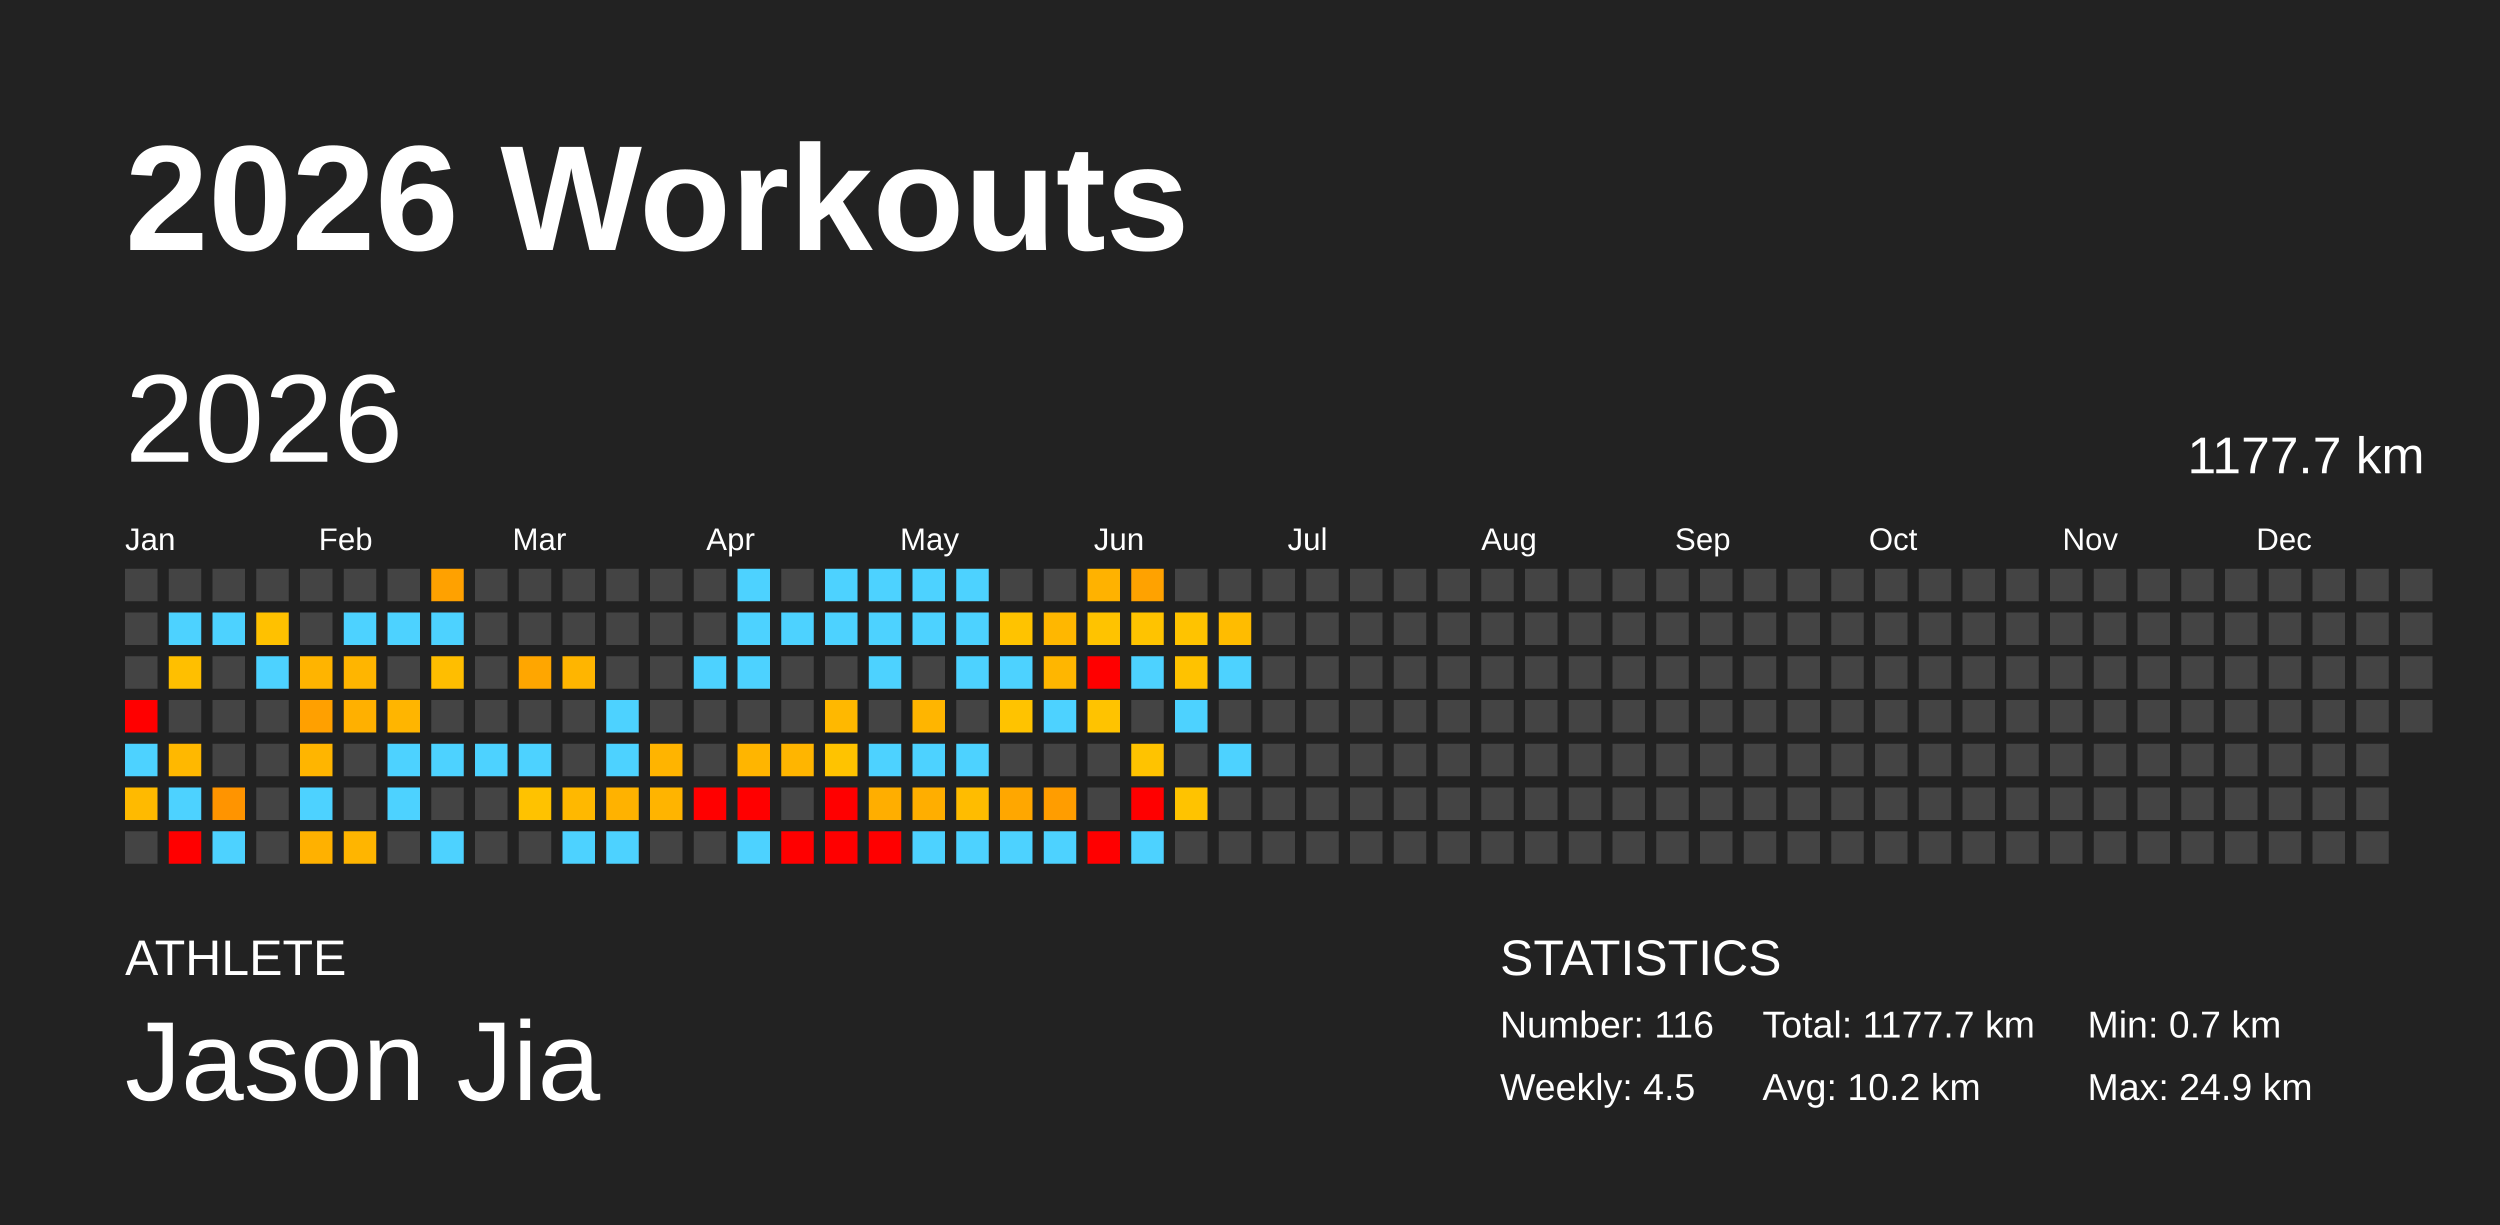
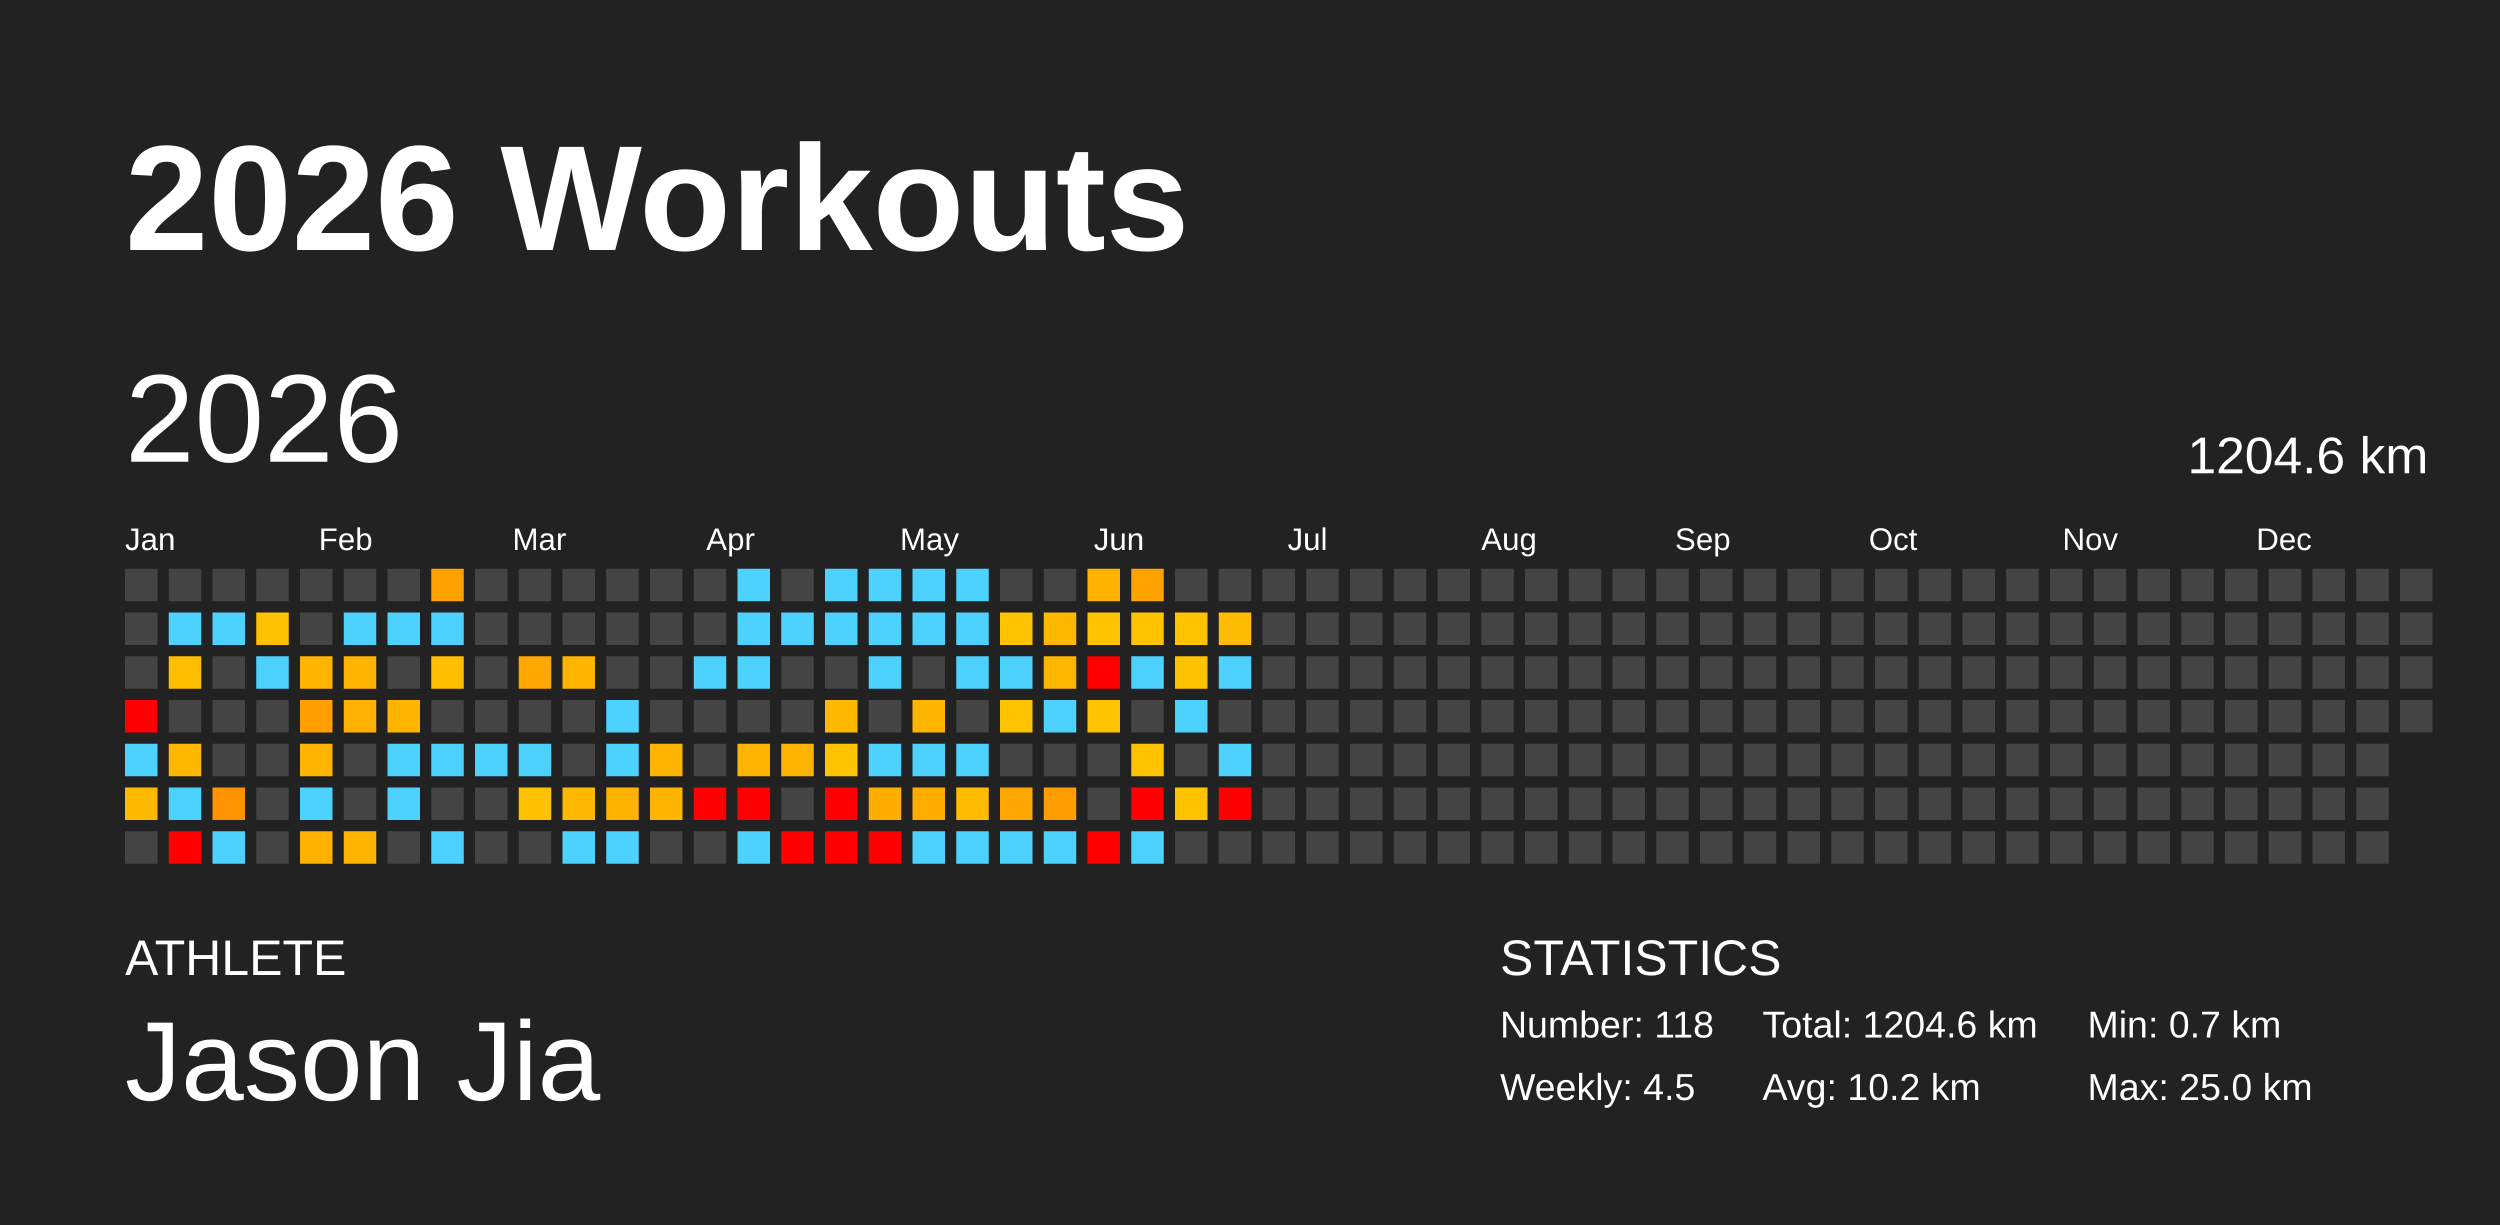
<svg xmlns="http://www.w3.org/2000/svg" baseProfile="full" height="98mm" version="1.1" viewBox="0,0,200,98" width="200mm">
  <defs />
  <rect fill="#222222" height="98" width="200" x="0" y="0" />
  <text fill="#FFFFFF" style="font-size:12px; font-family:Arial; font-weight:bold;" x="10" y="20">2026 Workouts</text>
  <text fill="#FFFFFF" style="font-size:4px; font-family:Arial" x="10" y="78">ATHLETE</text>
  <text fill="#FFFFFF" style="font-size:9px; font-family:Arial" x="10" y="88">Jason Jia</text>
  <text fill="#FFFFFF" style="font-size:4px; font-family:Arial" x="120" y="78">STATISTICS</text>
-   <text fill="#FFFFFF" style="font-size:3px; font-family:Arial" x="120" y="83">Number: 116</text>
+   <text fill="#FFFFFF" style="font-size:3px; font-family:Arial" x="120" y="83">Number: 118</text>
  <text fill="#FFFFFF" style="font-size:3px; font-family:Arial" x="120" y="88">Weekly: 4.5</text>
-   <text fill="#FFFFFF" style="font-size:3px; font-family:Arial" x="141" y="83">Total: 1177.7 km</text>
+   <text fill="#FFFFFF" style="font-size:3px; font-family:Arial" x="141" y="83">Total: 1204.6 km</text>
  <text fill="#FFFFFF" style="font-size:3px; font-family:Arial" x="141" y="88">Avg: 10.2 km</text>
  <text fill="#FFFFFF" style="font-size:3px; font-family:Arial" x="167" y="83">Min: 0.7 km</text>
-   <text fill="#FFFFFF" style="font-size:3px; font-family:Arial" x="167" y="88">Max: 24.9 km</text>
+   <text fill="#FFFFFF" style="font-size:3px; font-family:Arial" x="167" y="88">Max: 25.0 km</text>
  <text dominant-baseline="hanging" fill="#FFFFFF" style="font-size:10.0px; font-family:Arial;" x="10" y="30">2026</text>
-   <text dominant-baseline="hanging" fill="#FFFFFF" style="font-size:4.125px; font-family:Arial;" x="175" y="35">1177.7 km</text>
+   <text dominant-baseline="hanging" fill="#FFFFFF" style="font-size:4.125px; font-family:Arial;" x="175" y="35">1204.6 km</text>
  <text fill="#FFFFFF" style="font-size:2.5px; font-family:Arial" x="10.0" y="44">Jan</text>
  <text fill="#FFFFFF" style="font-size:2.5px; font-family:Arial" x="25.5" y="44">Feb</text>
  <text fill="#FFFFFF" style="font-size:2.5px; font-family:Arial" x="41.0" y="44">Mar</text>
  <text fill="#FFFFFF" style="font-size:2.5px; font-family:Arial" x="56.5" y="44">Apr</text>
  <text fill="#FFFFFF" style="font-size:2.5px; font-family:Arial" x="72.0" y="44">May</text>
  <text fill="#FFFFFF" style="font-size:2.5px; font-family:Arial" x="87.5" y="44">Jun</text>
  <text fill="#FFFFFF" style="font-size:2.5px; font-family:Arial" x="103.0" y="44">Jul</text>
  <text fill="#FFFFFF" style="font-size:2.5px; font-family:Arial" x="118.5" y="44">Aug</text>
  <text fill="#FFFFFF" style="font-size:2.5px; font-family:Arial" x="134.0" y="44">Sep</text>
  <text fill="#FFFFFF" style="font-size:2.5px; font-family:Arial" x="149.5" y="44">Oct</text>
  <text fill="#FFFFFF" style="font-size:2.5px; font-family:Arial" x="165.0" y="44">Nov</text>
  <text fill="#FFFFFF" style="font-size:2.5px; font-family:Arial" x="180.5" y="44">Dec</text>
  <rect fill="#444444" height="2.6" width="2.6" x="10.0" y="45.5" />
  <rect fill="#444444" height="2.6" width="2.6" x="10.0" y="49.0" />
  <rect fill="#444444" height="2.6" width="2.6" x="10.0" y="52.5" />
  <rect fill="red" height="2.6" width="2.6" x="10.0" y="56.0" />
  <rect fill="#4dd2ff" height="2.6" width="2.6" x="10.0" y="59.5" />
  <rect fill="#ffba00" height="2.6" width="2.6" x="10.0" y="63.0" />
  <rect fill="#444444" height="2.6" width="2.6" x="10.0" y="66.5" />
  <rect fill="#444444" height="2.6" width="2.6" x="13.5" y="45.5" />
  <rect fill="#4dd2ff" height="2.6" width="2.6" x="13.5" y="49.0" />
  <rect fill="#ffbf00" height="2.6" width="2.6" x="13.5" y="52.5" />
  <rect fill="#444444" height="2.6" width="2.6" x="13.5" y="56.0" />
  <rect fill="#ffb800" height="2.6" width="2.6" x="13.5" y="59.5" />
  <rect fill="#4dd2ff" height="2.6" width="2.6" x="13.5" y="63.0" />
  <rect fill="red" height="2.6" width="2.6" x="13.5" y="66.5" />
  <rect fill="#444444" height="2.6" width="2.6" x="17.0" y="45.5" />
  <rect fill="#4dd2ff" height="2.6" width="2.6" x="17.0" y="49.0" />
  <rect fill="#444444" height="2.6" width="2.6" x="17.0" y="52.5" />
  <rect fill="#444444" height="2.6" width="2.6" x="17.0" y="56.0" />
  <rect fill="#444444" height="2.6" width="2.6" x="17.0" y="59.5" />
  <rect fill="#ff9400" height="2.6" width="2.6" x="17.0" y="63.0" />
  <rect fill="#4dd2ff" height="2.6" width="2.6" x="17.0" y="66.5" />
  <rect fill="#444444" height="2.6" width="2.6" x="20.5" y="45.5" />
  <rect fill="#ffc100" height="2.6" width="2.6" x="20.5" y="49.0" />
  <rect fill="#4dd2ff" height="2.6" width="2.6" x="20.5" y="52.5" />
  <rect fill="#444444" height="2.6" width="2.6" x="20.5" y="56.0" />
  <rect fill="#444444" height="2.6" width="2.6" x="20.5" y="59.5" />
  <rect fill="#444444" height="2.6" width="2.6" x="20.5" y="63.0" />
  <rect fill="#444444" height="2.6" width="2.6" x="20.5" y="66.5" />
  <rect fill="#444444" height="2.6" width="2.6" x="24.0" y="45.5" />
  <rect fill="#444444" height="2.6" width="2.6" x="24.0" y="49.0" />
  <rect fill="#ffb400" height="2.6" width="2.6" x="24.0" y="52.5" />
  <rect fill="#ffa000" height="2.6" width="2.6" x="24.0" y="56.0" />
  <rect fill="#ffb500" height="2.6" width="2.6" x="24.0" y="59.5" />
  <rect fill="#4dd2ff" height="2.6" width="2.6" x="24.0" y="63.0" />
  <rect fill="#ffb100" height="2.6" width="2.6" x="24.0" y="66.5" />
  <rect fill="#444444" height="2.6" width="2.6" x="27.5" y="45.5" />
  <rect fill="#4dd2ff" height="2.6" width="2.6" x="27.5" y="49.0" />
  <rect fill="#ffb500" height="2.6" width="2.6" x="27.5" y="52.5" />
  <rect fill="#ffb000" height="2.6" width="2.6" x="27.5" y="56.0" />
  <rect fill="#444444" height="2.6" width="2.6" x="27.5" y="59.5" />
  <rect fill="#444444" height="2.6" width="2.6" x="27.5" y="63.0" />
  <rect fill="#ffb500" height="2.6" width="2.6" x="27.5" y="66.5" />
  <rect fill="#444444" height="2.6" width="2.6" x="31.0" y="45.5" />
  <rect fill="#4dd2ff" height="2.6" width="2.6" x="31.0" y="49.0" />
  <rect fill="#444444" height="2.6" width="2.6" x="31.0" y="52.5" />
  <rect fill="#ffb500" height="2.6" width="2.6" x="31.0" y="56.0" />
  <rect fill="#4dd2ff" height="2.6" width="2.6" x="31.0" y="59.5" />
  <rect fill="#4dd2ff" height="2.6" width="2.6" x="31.0" y="63.0" />
  <rect fill="#444444" height="2.6" width="2.6" x="31.0" y="66.5" />
  <rect fill="#ffa100" height="2.6" width="2.6" x="34.5" y="45.5" />
  <rect fill="#4dd2ff" height="2.6" width="2.6" x="34.5" y="49.0" />
  <rect fill="#ffbe00" height="2.6" width="2.6" x="34.5" y="52.5" />
  <rect fill="#444444" height="2.6" width="2.6" x="34.5" y="56.0" />
  <rect fill="#4dd2ff" height="2.6" width="2.6" x="34.5" y="59.5" />
  <rect fill="#444444" height="2.6" width="2.6" x="34.5" y="63.0" />
  <rect fill="#4dd2ff" height="2.6" width="2.6" x="34.5" y="66.5" />
  <rect fill="#444444" height="2.6" width="2.6" x="38.0" y="45.5" />
  <rect fill="#444444" height="2.6" width="2.6" x="38.0" y="49.0" />
  <rect fill="#444444" height="2.6" width="2.6" x="38.0" y="52.5" />
  <rect fill="#444444" height="2.6" width="2.6" x="38.0" y="56.0" />
  <rect fill="#4dd2ff" height="2.6" width="2.6" x="38.0" y="59.5" />
  <rect fill="#444444" height="2.6" width="2.6" x="38.0" y="63.0" />
  <rect fill="#444444" height="2.6" width="2.6" x="38.0" y="66.5" />
  <rect fill="#444444" height="2.6" width="2.6" x="41.5" y="45.5" />
  <rect fill="#444444" height="2.6" width="2.6" x="41.5" y="49.0" />
  <rect fill="#ffa600" height="2.6" width="2.6" x="41.5" y="52.5" />
  <rect fill="#444444" height="2.6" width="2.6" x="41.5" y="56.0" />
  <rect fill="#4dd2ff" height="2.6" width="2.6" x="41.5" y="59.5" />
  <rect fill="#ffc200" height="2.6" width="2.6" x="41.5" y="63.0" />
  <rect fill="#444444" height="2.6" width="2.6" x="41.5" y="66.5" />
  <rect fill="#444444" height="2.6" width="2.6" x="45.0" y="45.5" />
  <rect fill="#444444" height="2.6" width="2.6" x="45.0" y="49.0" />
  <rect fill="#ffb500" height="2.6" width="2.6" x="45.0" y="52.5" />
  <rect fill="#444444" height="2.6" width="2.6" x="45.0" y="56.0" />
  <rect fill="#444444" height="2.6" width="2.6" x="45.0" y="59.5" />
  <rect fill="#ffb800" height="2.6" width="2.6" x="45.0" y="63.0" />
  <rect fill="#4dd2ff" height="2.6" width="2.6" x="45.0" y="66.5" />
  <rect fill="#444444" height="2.6" width="2.6" x="48.5" y="45.5" />
  <rect fill="#444444" height="2.6" width="2.6" x="48.5" y="49.0" />
  <rect fill="#444444" height="2.6" width="2.6" x="48.5" y="52.5" />
  <rect fill="#4dd2ff" height="2.6" width="2.6" x="48.5" y="56.0" />
  <rect fill="#4dd2ff" height="2.6" width="2.6" x="48.5" y="59.5" />
  <rect fill="#ffb200" height="2.6" width="2.6" x="48.5" y="63.0" />
  <rect fill="#4dd2ff" height="2.6" width="2.6" x="48.5" y="66.5" />
  <rect fill="#444444" height="2.6" width="2.6" x="52.0" y="45.5" />
  <rect fill="#444444" height="2.6" width="2.6" x="52.0" y="49.0" />
  <rect fill="#444444" height="2.6" width="2.6" x="52.0" y="52.5" />
  <rect fill="#444444" height="2.6" width="2.6" x="52.0" y="56.0" />
  <rect fill="#ffb400" height="2.6" width="2.6" x="52.0" y="59.5" />
  <rect fill="#ffb400" height="2.6" width="2.6" x="52.0" y="63.0" />
  <rect fill="#444444" height="2.6" width="2.6" x="52.0" y="66.5" />
  <rect fill="#444444" height="2.6" width="2.6" x="55.5" y="45.5" />
  <rect fill="#444444" height="2.6" width="2.6" x="55.5" y="49.0" />
  <rect fill="#4dd2ff" height="2.6" width="2.6" x="55.5" y="52.5" />
  <rect fill="#444444" height="2.6" width="2.6" x="55.5" y="56.0" />
  <rect fill="#444444" height="2.6" width="2.6" x="55.5" y="59.5" />
  <rect fill="red" height="2.6" width="2.6" x="55.5" y="63.0" />
  <rect fill="#444444" height="2.6" width="2.6" x="55.5" y="66.5" />
  <rect fill="#4dd2ff" height="2.6" width="2.6" x="59.0" y="45.5" />
  <rect fill="#4dd2ff" height="2.6" width="2.6" x="59.0" y="49.0" />
  <rect fill="#4dd2ff" height="2.6" width="2.6" x="59.0" y="52.5" />
  <rect fill="#444444" height="2.6" width="2.6" x="59.0" y="56.0" />
  <rect fill="#ffb500" height="2.6" width="2.6" x="59.0" y="59.5" />
  <rect fill="red" height="2.6" width="2.6" x="59.0" y="63.0" />
  <rect fill="#4dd2ff" height="2.6" width="2.6" x="59.0" y="66.5" />
  <rect fill="#444444" height="2.6" width="2.6" x="62.5" y="45.5" />
  <rect fill="#4dd2ff" height="2.6" width="2.6" x="62.5" y="49.0" />
  <rect fill="#444444" height="2.6" width="2.6" x="62.5" y="52.5" />
  <rect fill="#444444" height="2.6" width="2.6" x="62.5" y="56.0" />
  <rect fill="#ffb500" height="2.6" width="2.6" x="62.5" y="59.5" />
  <rect fill="#444444" height="2.6" width="2.6" x="62.5" y="63.0" />
  <rect fill="red" height="2.6" width="2.6" x="62.5" y="66.5" />
  <rect fill="#4dd2ff" height="2.6" width="2.6" x="66.0" y="45.5" />
  <rect fill="#4dd2ff" height="2.6" width="2.6" x="66.0" y="49.0" />
  <rect fill="#444444" height="2.6" width="2.6" x="66.0" y="52.5" />
  <rect fill="#ffb800" height="2.6" width="2.6" x="66.0" y="56.0" />
  <rect fill="#ffc300" height="2.6" width="2.6" x="66.0" y="59.5" />
  <rect fill="red" height="2.6" width="2.6" x="66.0" y="63.0" />
  <rect fill="red" height="2.6" width="2.6" x="66.0" y="66.5" />
  <rect fill="#4dd2ff" height="2.6" width="2.6" x="69.5" y="45.5" />
  <rect fill="#4dd2ff" height="2.6" width="2.6" x="69.5" y="49.0" />
  <rect fill="#4dd2ff" height="2.6" width="2.6" x="69.5" y="52.5" />
  <rect fill="#444444" height="2.6" width="2.6" x="69.5" y="56.0" />
  <rect fill="#4dd2ff" height="2.6" width="2.6" x="69.5" y="59.5" />
  <rect fill="#ffae00" height="2.6" width="2.6" x="69.5" y="63.0" />
  <rect fill="red" height="2.6" width="2.6" x="69.5" y="66.5" />
  <rect fill="#4dd2ff" height="2.6" width="2.6" x="73.0" y="45.5" />
  <rect fill="#4dd2ff" height="2.6" width="2.6" x="73.0" y="49.0" />
  <rect fill="#444444" height="2.6" width="2.6" x="73.0" y="52.5" />
  <rect fill="#ffb500" height="2.6" width="2.6" x="73.0" y="56.0" />
  <rect fill="#4dd2ff" height="2.6" width="2.6" x="73.0" y="59.5" />
  <rect fill="#ffae00" height="2.6" width="2.6" x="73.0" y="63.0" />
  <rect fill="#4dd2ff" height="2.6" width="2.6" x="73.0" y="66.5" />
  <rect fill="#4dd2ff" height="2.6" width="2.6" x="76.5" y="45.5" />
  <rect fill="#4dd2ff" height="2.6" width="2.6" x="76.5" y="49.0" />
  <rect fill="#4dd2ff" height="2.6" width="2.6" x="76.5" y="52.5" />
  <rect fill="#444444" height="2.6" width="2.6" x="76.5" y="56.0" />
  <rect fill="#4dd2ff" height="2.6" width="2.6" x="76.5" y="59.5" />
  <rect fill="#ffbc00" height="2.6" width="2.6" x="76.5" y="63.0" />
  <rect fill="#4dd2ff" height="2.6" width="2.6" x="76.5" y="66.5" />
  <rect fill="#444444" height="2.6" width="2.6" x="80.0" y="45.5" />
  <rect fill="#ffc300" height="2.6" width="2.6" x="80.0" y="49.0" />
  <rect fill="#4dd2ff" height="2.6" width="2.6" x="80.0" y="52.5" />
  <rect fill="#ffc300" height="2.6" width="2.6" x="80.0" y="56.0" />
  <rect fill="#444444" height="2.6" width="2.6" x="80.0" y="59.5" />
  <rect fill="#ffa700" height="2.6" width="2.6" x="80.0" y="63.0" />
  <rect fill="#4dd2ff" height="2.6" width="2.6" x="80.0" y="66.5" />
  <rect fill="#444444" height="2.6" width="2.6" x="83.5" y="45.5" />
  <rect fill="#ffb700" height="2.6" width="2.6" x="83.5" y="49.0" />
  <rect fill="#ffb600" height="2.6" width="2.6" x="83.5" y="52.5" />
  <rect fill="#4dd2ff" height="2.6" width="2.6" x="83.5" y="56.0" />
  <rect fill="#444444" height="2.6" width="2.6" x="83.5" y="59.5" />
  <rect fill="#ff9d00" height="2.6" width="2.6" x="83.5" y="63.0" />
  <rect fill="#4dd2ff" height="2.6" width="2.6" x="83.5" y="66.5" />
  <rect fill="#ffb200" height="2.6" width="2.6" x="87.0" y="45.5" />
  <rect fill="#ffc300" height="2.6" width="2.6" x="87.0" y="49.0" />
  <rect fill="red" height="2.6" width="2.6" x="87.0" y="52.5" />
  <rect fill="#ffc300" height="2.6" width="2.6" x="87.0" y="56.0" />
  <rect fill="#444444" height="2.6" width="2.6" x="87.0" y="59.5" />
  <rect fill="#444444" height="2.6" width="2.6" x="87.0" y="63.0" />
  <rect fill="red" height="2.6" width="2.6" x="87.0" y="66.5" />
  <rect fill="#ffa200" height="2.6" width="2.6" x="90.5" y="45.5" />
  <rect fill="#ffc300" height="2.6" width="2.6" x="90.5" y="49.0" />
  <rect fill="#4dd2ff" height="2.6" width="2.6" x="90.5" y="52.5" />
  <rect fill="#444444" height="2.6" width="2.6" x="90.5" y="56.0" />
  <rect fill="#ffc300" height="2.6" width="2.6" x="90.5" y="59.5" />
  <rect fill="red" height="2.6" width="2.6" x="90.5" y="63.0" />
  <rect fill="#4dd2ff" height="2.6" width="2.6" x="90.5" y="66.5" />
  <rect fill="#444444" height="2.6" width="2.6" x="94.0" y="45.5" />
  <rect fill="#ffc300" height="2.6" width="2.6" x="94.0" y="49.0" />
  <rect fill="#ffc200" height="2.6" width="2.6" x="94.0" y="52.5" />
  <rect fill="#4dd2ff" height="2.6" width="2.6" x="94.0" y="56.0" />
  <rect fill="#444444" height="2.6" width="2.6" x="94.0" y="59.5" />
  <rect fill="#ffc300" height="2.6" width="2.6" x="94.0" y="63.0" />
  <rect fill="#444444" height="2.6" width="2.6" x="94.0" y="66.5" />
  <rect fill="#444444" height="2.6" width="2.6" x="97.5" y="45.5" />
  <rect fill="#ffbc00" height="2.6" width="2.6" x="97.5" y="49.0" />
  <rect fill="#4dd2ff" height="2.6" width="2.6" x="97.5" y="52.5" />
  <rect fill="#444444" height="2.6" width="2.6" x="97.5" y="56.0" />
  <rect fill="#4dd2ff" height="2.6" width="2.6" x="97.5" y="59.5" />
-   <rect fill="#444444" height="2.6" width="2.6" x="97.5" y="63.0" />
+   <rect fill="red" height="2.6" width="2.6" x="97.5" y="63.0" />
  <rect fill="#444444" height="2.6" width="2.6" x="97.5" y="66.5" />
  <rect fill="#444444" height="2.6" width="2.6" x="101.0" y="45.5" />
  <rect fill="#444444" height="2.6" width="2.6" x="101.0" y="49.0" />
  <rect fill="#444444" height="2.6" width="2.6" x="101.0" y="52.5" />
  <rect fill="#444444" height="2.6" width="2.6" x="101.0" y="56.0" />
  <rect fill="#444444" height="2.6" width="2.6" x="101.0" y="59.5" />
  <rect fill="#444444" height="2.6" width="2.6" x="101.0" y="63.0" />
  <rect fill="#444444" height="2.6" width="2.6" x="101.0" y="66.5" />
  <rect fill="#444444" height="2.6" width="2.6" x="104.5" y="45.5" />
  <rect fill="#444444" height="2.6" width="2.6" x="104.5" y="49.0" />
  <rect fill="#444444" height="2.6" width="2.6" x="104.5" y="52.5" />
  <rect fill="#444444" height="2.6" width="2.6" x="104.5" y="56.0" />
  <rect fill="#444444" height="2.6" width="2.6" x="104.5" y="59.5" />
  <rect fill="#444444" height="2.6" width="2.6" x="104.5" y="63.0" />
  <rect fill="#444444" height="2.6" width="2.6" x="104.5" y="66.5" />
  <rect fill="#444444" height="2.6" width="2.6" x="108.0" y="45.5" />
  <rect fill="#444444" height="2.6" width="2.6" x="108.0" y="49.0" />
  <rect fill="#444444" height="2.6" width="2.6" x="108.0" y="52.5" />
  <rect fill="#444444" height="2.6" width="2.6" x="108.0" y="56.0" />
  <rect fill="#444444" height="2.6" width="2.6" x="108.0" y="59.5" />
  <rect fill="#444444" height="2.6" width="2.6" x="108.0" y="63.0" />
  <rect fill="#444444" height="2.6" width="2.6" x="108.0" y="66.5" />
  <rect fill="#444444" height="2.6" width="2.6" x="111.5" y="45.5" />
  <rect fill="#444444" height="2.6" width="2.6" x="111.5" y="49.0" />
  <rect fill="#444444" height="2.6" width="2.6" x="111.5" y="52.5" />
  <rect fill="#444444" height="2.6" width="2.6" x="111.5" y="56.0" />
  <rect fill="#444444" height="2.6" width="2.6" x="111.5" y="59.5" />
  <rect fill="#444444" height="2.6" width="2.6" x="111.5" y="63.0" />
  <rect fill="#444444" height="2.6" width="2.6" x="111.5" y="66.5" />
  <rect fill="#444444" height="2.6" width="2.6" x="115.0" y="45.5" />
  <rect fill="#444444" height="2.6" width="2.6" x="115.0" y="49.0" />
  <rect fill="#444444" height="2.6" width="2.6" x="115.0" y="52.5" />
  <rect fill="#444444" height="2.6" width="2.6" x="115.0" y="56.0" />
  <rect fill="#444444" height="2.6" width="2.6" x="115.0" y="59.5" />
  <rect fill="#444444" height="2.6" width="2.6" x="115.0" y="63.0" />
  <rect fill="#444444" height="2.6" width="2.6" x="115.0" y="66.5" />
  <rect fill="#444444" height="2.6" width="2.6" x="118.5" y="45.5" />
  <rect fill="#444444" height="2.6" width="2.6" x="118.5" y="49.0" />
  <rect fill="#444444" height="2.6" width="2.6" x="118.5" y="52.5" />
  <rect fill="#444444" height="2.6" width="2.6" x="118.5" y="56.0" />
  <rect fill="#444444" height="2.6" width="2.6" x="118.5" y="59.5" />
  <rect fill="#444444" height="2.6" width="2.6" x="118.5" y="63.0" />
  <rect fill="#444444" height="2.6" width="2.6" x="118.5" y="66.5" />
  <rect fill="#444444" height="2.6" width="2.6" x="122.0" y="45.5" />
  <rect fill="#444444" height="2.6" width="2.6" x="122.0" y="49.0" />
  <rect fill="#444444" height="2.6" width="2.6" x="122.0" y="52.5" />
  <rect fill="#444444" height="2.6" width="2.6" x="122.0" y="56.0" />
  <rect fill="#444444" height="2.6" width="2.6" x="122.0" y="59.5" />
  <rect fill="#444444" height="2.6" width="2.6" x="122.0" y="63.0" />
  <rect fill="#444444" height="2.6" width="2.6" x="122.0" y="66.5" />
  <rect fill="#444444" height="2.6" width="2.6" x="125.5" y="45.5" />
  <rect fill="#444444" height="2.6" width="2.6" x="125.5" y="49.0" />
  <rect fill="#444444" height="2.6" width="2.6" x="125.5" y="52.5" />
  <rect fill="#444444" height="2.6" width="2.6" x="125.5" y="56.0" />
  <rect fill="#444444" height="2.6" width="2.6" x="125.5" y="59.5" />
  <rect fill="#444444" height="2.6" width="2.6" x="125.5" y="63.0" />
  <rect fill="#444444" height="2.6" width="2.6" x="125.5" y="66.5" />
  <rect fill="#444444" height="2.6" width="2.6" x="129.0" y="45.5" />
  <rect fill="#444444" height="2.6" width="2.6" x="129.0" y="49.0" />
  <rect fill="#444444" height="2.6" width="2.6" x="129.0" y="52.5" />
  <rect fill="#444444" height="2.6" width="2.6" x="129.0" y="56.0" />
  <rect fill="#444444" height="2.6" width="2.6" x="129.0" y="59.5" />
  <rect fill="#444444" height="2.6" width="2.6" x="129.0" y="63.0" />
  <rect fill="#444444" height="2.6" width="2.6" x="129.0" y="66.5" />
  <rect fill="#444444" height="2.6" width="2.6" x="132.5" y="45.5" />
  <rect fill="#444444" height="2.6" width="2.6" x="132.5" y="49.0" />
  <rect fill="#444444" height="2.6" width="2.6" x="132.5" y="52.5" />
  <rect fill="#444444" height="2.6" width="2.6" x="132.5" y="56.0" />
  <rect fill="#444444" height="2.6" width="2.6" x="132.5" y="59.5" />
  <rect fill="#444444" height="2.6" width="2.6" x="132.5" y="63.0" />
  <rect fill="#444444" height="2.6" width="2.6" x="132.5" y="66.5" />
  <rect fill="#444444" height="2.6" width="2.6" x="136.0" y="45.5" />
  <rect fill="#444444" height="2.6" width="2.6" x="136.0" y="49.0" />
  <rect fill="#444444" height="2.6" width="2.6" x="136.0" y="52.5" />
  <rect fill="#444444" height="2.6" width="2.6" x="136.0" y="56.0" />
  <rect fill="#444444" height="2.6" width="2.6" x="136.0" y="59.5" />
  <rect fill="#444444" height="2.6" width="2.6" x="136.0" y="63.0" />
  <rect fill="#444444" height="2.6" width="2.6" x="136.0" y="66.5" />
  <rect fill="#444444" height="2.6" width="2.6" x="139.5" y="45.5" />
  <rect fill="#444444" height="2.6" width="2.6" x="139.5" y="49.0" />
  <rect fill="#444444" height="2.6" width="2.6" x="139.5" y="52.5" />
  <rect fill="#444444" height="2.6" width="2.6" x="139.5" y="56.0" />
  <rect fill="#444444" height="2.6" width="2.6" x="139.5" y="59.5" />
  <rect fill="#444444" height="2.6" width="2.6" x="139.5" y="63.0" />
  <rect fill="#444444" height="2.6" width="2.6" x="139.5" y="66.5" />
  <rect fill="#444444" height="2.6" width="2.6" x="143.0" y="45.5" />
  <rect fill="#444444" height="2.6" width="2.6" x="143.0" y="49.0" />
  <rect fill="#444444" height="2.6" width="2.6" x="143.0" y="52.5" />
  <rect fill="#444444" height="2.6" width="2.6" x="143.0" y="56.0" />
  <rect fill="#444444" height="2.6" width="2.6" x="143.0" y="59.5" />
  <rect fill="#444444" height="2.6" width="2.6" x="143.0" y="63.0" />
  <rect fill="#444444" height="2.6" width="2.6" x="143.0" y="66.5" />
  <rect fill="#444444" height="2.6" width="2.6" x="146.5" y="45.5" />
  <rect fill="#444444" height="2.6" width="2.6" x="146.5" y="49.0" />
  <rect fill="#444444" height="2.6" width="2.6" x="146.5" y="52.5" />
  <rect fill="#444444" height="2.6" width="2.6" x="146.5" y="56.0" />
  <rect fill="#444444" height="2.6" width="2.6" x="146.5" y="59.5" />
  <rect fill="#444444" height="2.6" width="2.6" x="146.5" y="63.0" />
  <rect fill="#444444" height="2.6" width="2.6" x="146.5" y="66.5" />
  <rect fill="#444444" height="2.6" width="2.6" x="150.0" y="45.5" />
  <rect fill="#444444" height="2.6" width="2.6" x="150.0" y="49.0" />
  <rect fill="#444444" height="2.6" width="2.6" x="150.0" y="52.5" />
  <rect fill="#444444" height="2.6" width="2.6" x="150.0" y="56.0" />
  <rect fill="#444444" height="2.6" width="2.6" x="150.0" y="59.5" />
  <rect fill="#444444" height="2.6" width="2.6" x="150.0" y="63.0" />
  <rect fill="#444444" height="2.6" width="2.6" x="150.0" y="66.5" />
  <rect fill="#444444" height="2.6" width="2.6" x="153.5" y="45.5" />
  <rect fill="#444444" height="2.6" width="2.6" x="153.5" y="49.0" />
  <rect fill="#444444" height="2.6" width="2.6" x="153.5" y="52.5" />
  <rect fill="#444444" height="2.6" width="2.6" x="153.5" y="56.0" />
  <rect fill="#444444" height="2.6" width="2.6" x="153.5" y="59.5" />
  <rect fill="#444444" height="2.6" width="2.6" x="153.5" y="63.0" />
  <rect fill="#444444" height="2.6" width="2.6" x="153.5" y="66.5" />
  <rect fill="#444444" height="2.6" width="2.6" x="157.0" y="45.5" />
  <rect fill="#444444" height="2.6" width="2.6" x="157.0" y="49.0" />
  <rect fill="#444444" height="2.6" width="2.6" x="157.0" y="52.5" />
  <rect fill="#444444" height="2.6" width="2.6" x="157.0" y="56.0" />
  <rect fill="#444444" height="2.6" width="2.6" x="157.0" y="59.5" />
  <rect fill="#444444" height="2.6" width="2.6" x="157.0" y="63.0" />
  <rect fill="#444444" height="2.6" width="2.6" x="157.0" y="66.5" />
  <rect fill="#444444" height="2.6" width="2.6" x="160.5" y="45.5" />
  <rect fill="#444444" height="2.6" width="2.6" x="160.5" y="49.0" />
  <rect fill="#444444" height="2.6" width="2.6" x="160.5" y="52.5" />
  <rect fill="#444444" height="2.6" width="2.6" x="160.5" y="56.0" />
  <rect fill="#444444" height="2.6" width="2.6" x="160.5" y="59.5" />
  <rect fill="#444444" height="2.6" width="2.6" x="160.5" y="63.0" />
  <rect fill="#444444" height="2.6" width="2.6" x="160.5" y="66.5" />
  <rect fill="#444444" height="2.6" width="2.6" x="164.0" y="45.5" />
  <rect fill="#444444" height="2.6" width="2.6" x="164.0" y="49.0" />
  <rect fill="#444444" height="2.6" width="2.6" x="164.0" y="52.5" />
  <rect fill="#444444" height="2.6" width="2.6" x="164.0" y="56.0" />
  <rect fill="#444444" height="2.6" width="2.6" x="164.0" y="59.5" />
  <rect fill="#444444" height="2.6" width="2.6" x="164.0" y="63.0" />
  <rect fill="#444444" height="2.6" width="2.6" x="164.0" y="66.5" />
  <rect fill="#444444" height="2.6" width="2.6" x="167.5" y="45.5" />
  <rect fill="#444444" height="2.6" width="2.6" x="167.5" y="49.0" />
  <rect fill="#444444" height="2.6" width="2.6" x="167.5" y="52.5" />
  <rect fill="#444444" height="2.6" width="2.6" x="167.5" y="56.0" />
  <rect fill="#444444" height="2.6" width="2.6" x="167.5" y="59.5" />
  <rect fill="#444444" height="2.6" width="2.6" x="167.5" y="63.0" />
  <rect fill="#444444" height="2.6" width="2.6" x="167.5" y="66.5" />
  <rect fill="#444444" height="2.6" width="2.6" x="171.0" y="45.5" />
  <rect fill="#444444" height="2.6" width="2.6" x="171.0" y="49.0" />
  <rect fill="#444444" height="2.6" width="2.6" x="171.0" y="52.5" />
  <rect fill="#444444" height="2.6" width="2.6" x="171.0" y="56.0" />
  <rect fill="#444444" height="2.6" width="2.6" x="171.0" y="59.5" />
  <rect fill="#444444" height="2.6" width="2.6" x="171.0" y="63.0" />
  <rect fill="#444444" height="2.6" width="2.6" x="171.0" y="66.5" />
  <rect fill="#444444" height="2.6" width="2.6" x="174.5" y="45.5" />
  <rect fill="#444444" height="2.6" width="2.6" x="174.5" y="49.0" />
  <rect fill="#444444" height="2.6" width="2.6" x="174.5" y="52.5" />
  <rect fill="#444444" height="2.6" width="2.6" x="174.5" y="56.0" />
  <rect fill="#444444" height="2.6" width="2.6" x="174.5" y="59.5" />
  <rect fill="#444444" height="2.6" width="2.6" x="174.5" y="63.0" />
  <rect fill="#444444" height="2.6" width="2.6" x="174.5" y="66.5" />
  <rect fill="#444444" height="2.6" width="2.6" x="178.0" y="45.5" />
  <rect fill="#444444" height="2.6" width="2.6" x="178.0" y="49.0" />
  <rect fill="#444444" height="2.6" width="2.6" x="178.0" y="52.5" />
  <rect fill="#444444" height="2.6" width="2.6" x="178.0" y="56.0" />
  <rect fill="#444444" height="2.6" width="2.6" x="178.0" y="59.5" />
  <rect fill="#444444" height="2.6" width="2.6" x="178.0" y="63.0" />
  <rect fill="#444444" height="2.6" width="2.6" x="178.0" y="66.5" />
  <rect fill="#444444" height="2.6" width="2.6" x="181.5" y="45.5" />
  <rect fill="#444444" height="2.6" width="2.6" x="181.5" y="49.0" />
  <rect fill="#444444" height="2.6" width="2.6" x="181.5" y="52.5" />
  <rect fill="#444444" height="2.6" width="2.6" x="181.5" y="56.0" />
  <rect fill="#444444" height="2.6" width="2.6" x="181.5" y="59.5" />
  <rect fill="#444444" height="2.6" width="2.6" x="181.5" y="63.0" />
  <rect fill="#444444" height="2.6" width="2.6" x="181.5" y="66.5" />
  <rect fill="#444444" height="2.6" width="2.6" x="185.0" y="45.5" />
  <rect fill="#444444" height="2.6" width="2.6" x="185.0" y="49.0" />
  <rect fill="#444444" height="2.6" width="2.6" x="185.0" y="52.5" />
  <rect fill="#444444" height="2.6" width="2.6" x="185.0" y="56.0" />
  <rect fill="#444444" height="2.6" width="2.6" x="185.0" y="59.5" />
  <rect fill="#444444" height="2.6" width="2.6" x="185.0" y="63.0" />
  <rect fill="#444444" height="2.6" width="2.6" x="185.0" y="66.5" />
  <rect fill="#444444" height="2.6" width="2.6" x="188.5" y="45.5" />
  <rect fill="#444444" height="2.6" width="2.6" x="188.5" y="49.0" />
  <rect fill="#444444" height="2.6" width="2.6" x="188.5" y="52.5" />
  <rect fill="#444444" height="2.6" width="2.6" x="188.5" y="56.0" />
  <rect fill="#444444" height="2.6" width="2.6" x="188.5" y="59.5" />
  <rect fill="#444444" height="2.6" width="2.6" x="188.5" y="63.0" />
  <rect fill="#444444" height="2.6" width="2.6" x="188.5" y="66.5" />
  <rect fill="#444444" height="2.6" width="2.6" x="192.0" y="45.5" />
  <rect fill="#444444" height="2.6" width="2.6" x="192.0" y="49.0" />
  <rect fill="#444444" height="2.6" width="2.6" x="192.0" y="52.5" />
  <rect fill="#444444" height="2.6" width="2.6" x="192.0" y="56.0" />
</svg>
